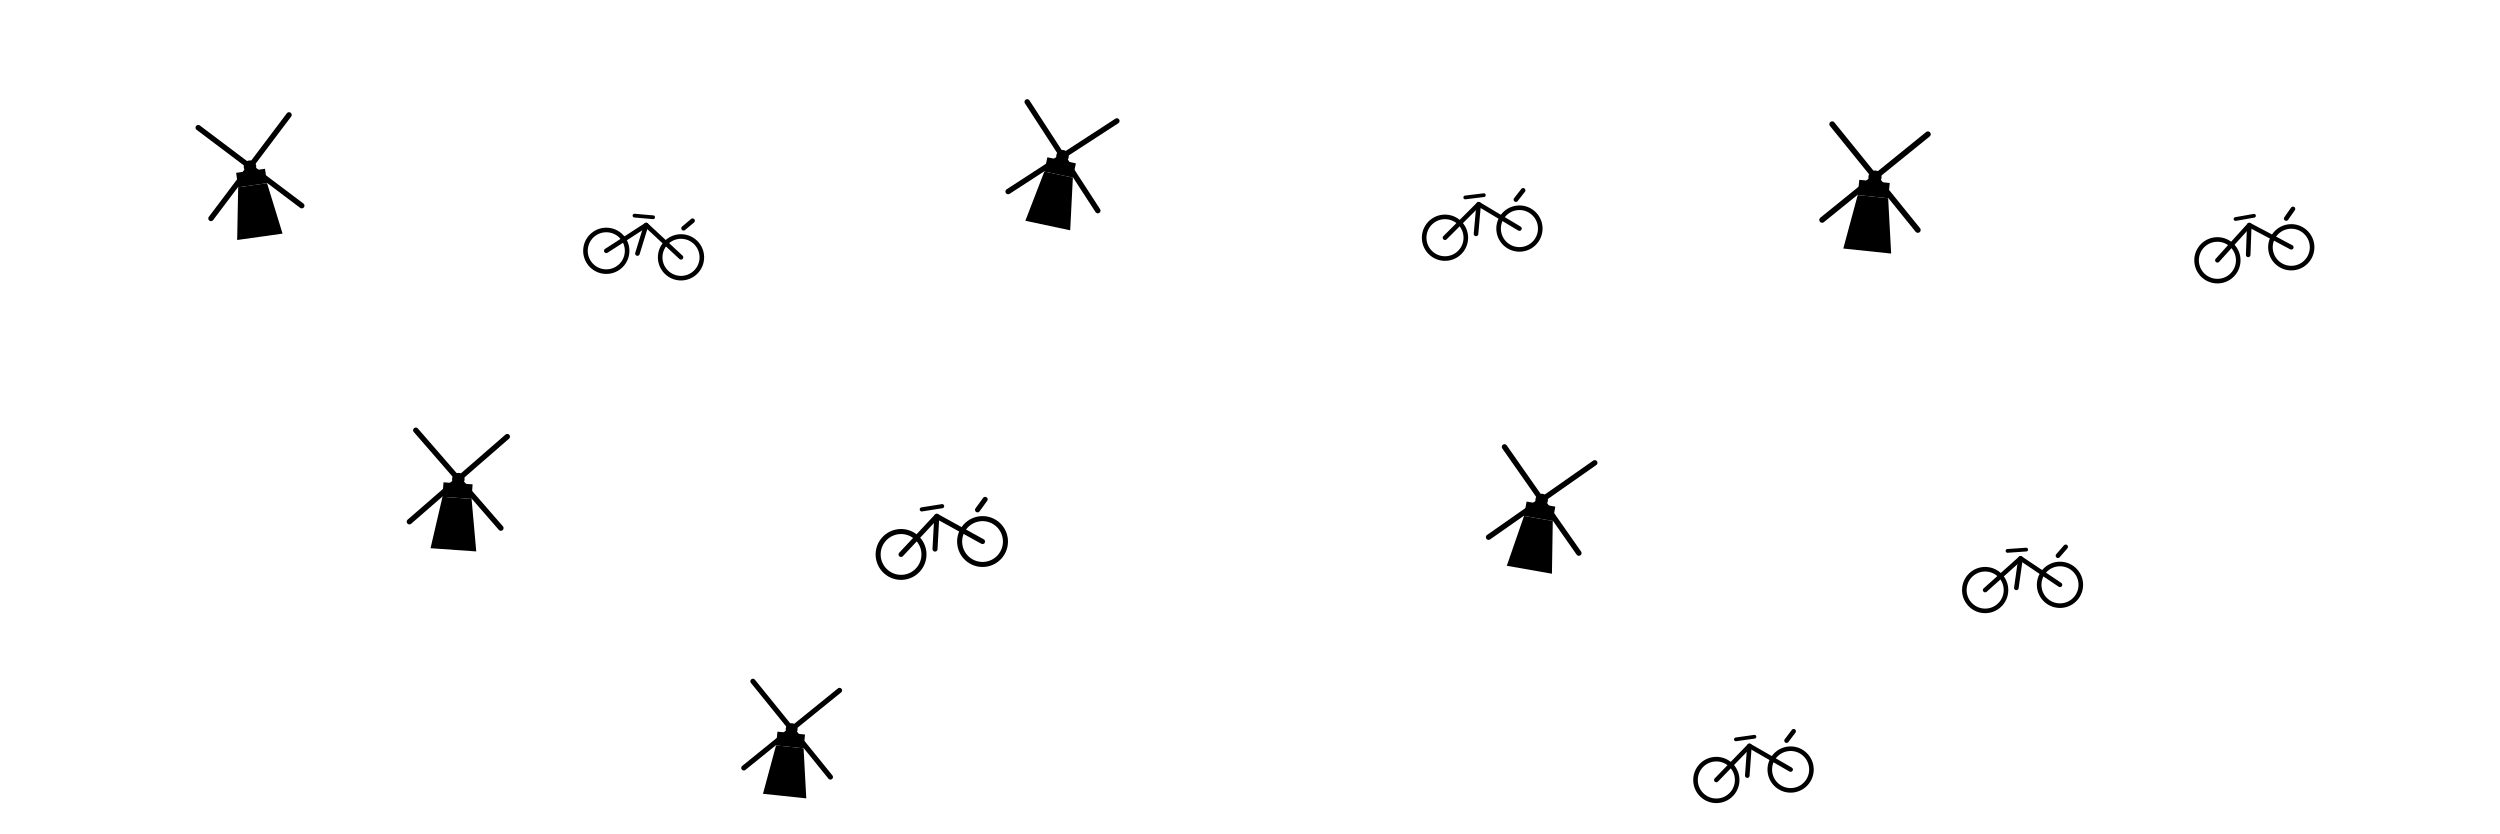
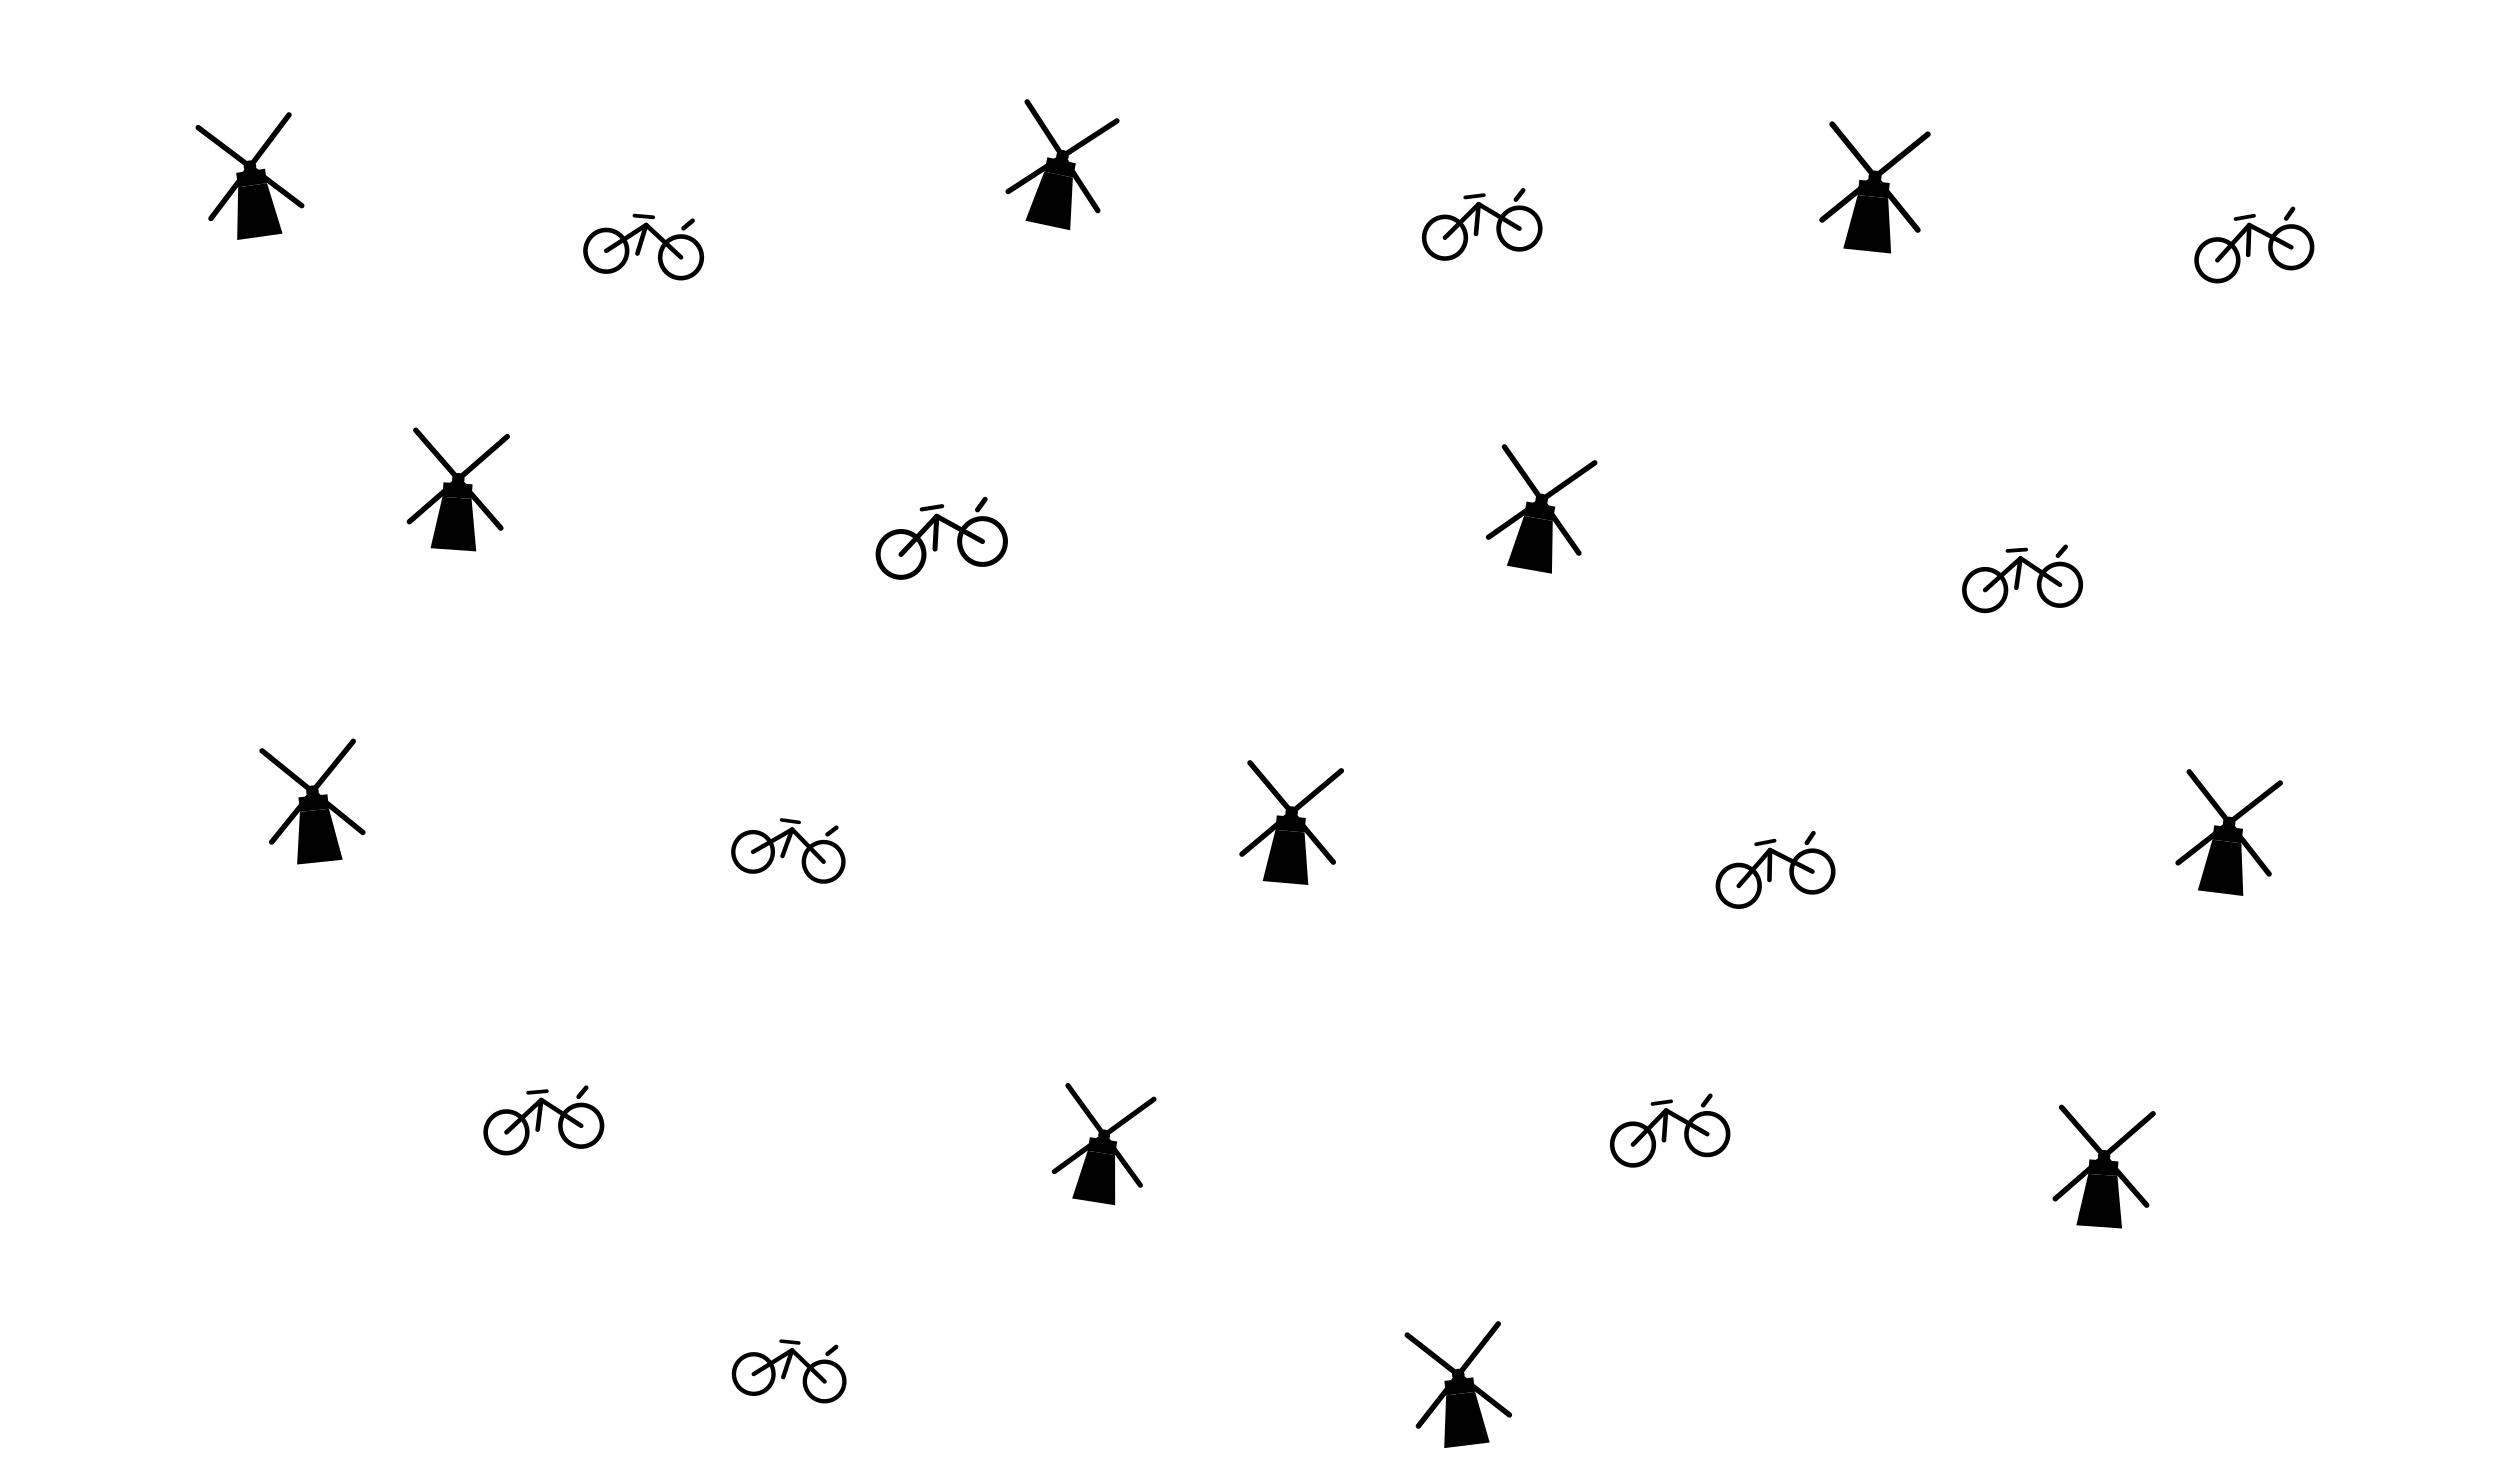
- <svg xmlns="http://www.w3.org/2000/svg" viewBox="0 0 1200 400" preserveAspectRatio="xMidYMid meet" aria-hidden="true">
+ <svg xmlns="http://www.w3.org/2000/svg" viewBox="0 0 1200 700" preserveAspectRatio="xMidYMid meet" aria-hidden="true">
  <defs>
    <g id="windmill" fill="currentColor" stroke="currentColor" stroke-linecap="round" stroke-linejoin="round">
      <line x1="-22" y1="-22" x2="22" y2="22" stroke-width="2.6" />
      <line x1="-22" y1="22" x2="22" y2="-22" stroke-width="2.6" />
      <circle cx="0" cy="0" r="3" stroke="none" />
      <rect x="-7" y="2" width="14" height="7" stroke="none" />
      <path d="M -7 9 L 7 9 L 11 34 L -11 34 Z" stroke="none" />
    </g>
    <g id="bicycle" fill="none" stroke="currentColor" stroke-width="2.2" stroke-linecap="round" stroke-linejoin="round">
      <circle cx="-18" cy="12" r="10" />
      <circle cx="18" cy="12" r="10" />
      <path d="M -18 12 L 0 -2 L 18 12" />
      <path d="M 0 -2 L -3 12" />
      <path d="M 18 -2 L 22 -6" />
      <line x1="-6" y1="-6" x2="3" y2="-6" stroke-width="1.8" />
+     </g>
+     <g id="sunglasses" fill="none" stroke="currentColor" stroke-width="2" stroke-linecap="round" stroke-linejoin="round">
+       <ellipse cx="-13" cy="0" rx="9" ry="7" />
+       <ellipse cx="13" cy="0" rx="9" ry="7" />
+       <path d="M -4 -1 Q 0 -5 4 -1" />
+       <line x1="-22" y1="-3" x2="-27" y2="-1" />
+       <line x1="22" y1="-3" x2="27" y2="-1" />
+     </g>
+     <g id="remote" fill="none" stroke="currentColor" stroke-width="1.8" stroke-linecap="round" stroke-linejoin="round">
+       <rect x="-8" y="-22" width="16" height="44" rx="4" />
+       <line x1="-3" y1="-17" x2="3" y2="-17" stroke-width="1.4" />
+       <circle cx="0" cy="-11" r="1.6" fill="currentColor" stroke="none" />
+       <circle cx="0" cy="0" r="5" stroke-width="1.4" />
+       <circle cx="0" cy="0" r="1.4" fill="currentColor" stroke="none" />
+       <circle cx="-3" cy="10" r="1.3" fill="currentColor" stroke="none" />
+       <circle cx="3" cy="10" r="1.3" fill="currentColor" stroke="none" />
+       <circle cx="0" cy="16" r="1.3" fill="currentColor" stroke="none" />
+     </g>
+     <g id="book" fill="none" stroke="currentColor" stroke-width="1.8" stroke-linecap="round" stroke-linejoin="round">
+       <path d="M -22 -10 L 0 -6 L 22 -10 L 22 12 L 0 16 L -22 12 Z" />
+       <line x1="0" y1="-6" x2="0" y2="16" />
+       <line x1="-17" y1="-3" x2="-5" y2="-1" stroke-width="1.2" />
+       <line x1="-17" y1="2" x2="-5" y2="4" stroke-width="1.2" />
+       <line x1="-17" y1="7" x2="-5" y2="9" stroke-width="1.2" />
+       <line x1="5" y1="-1" x2="17" y2="-3" stroke-width="1.2" />
+       <line x1="5" y1="4" x2="17" y2="2" stroke-width="1.2" />
+       <line x1="5" y1="9" x2="17" y2="7" stroke-width="1.2" />
    </g>
    <g id="stroopwafel" fill="none" stroke="currentColor" stroke-width="1.4" stroke-linecap="round">
      <circle cx="0" cy="0" r="14" />
      <line x1="-12" y1="-7" x2="12" y2="-7" />
      <line x1="-13" y1="-3" x2="13" y2="-3" />
      <line x1="-13" y1="3" x2="13" y2="3" />
      <line x1="-12" y1="7" x2="12" y2="7" />
      <line x1="-7" y1="-12" x2="-7" y2="12" />
      <line x1="-3" y1="-13" x2="-3" y2="13" />
      <line x1="3" y1="-13" x2="3" y2="13" />
      <line x1="7" y1="-12" x2="7" y2="12" />
    </g>
  </defs>
  <use href="#windmill" transform="translate(120 80) rotate(-8)" />
  <use href="#bicycle" transform="translate(310 110) rotate(5)" />
  <use href="#windmill" transform="translate(510 75) rotate(12)" />
  <use href="#bicycle" transform="translate(710 100) rotate(-7)" />
  <use href="#windmill" transform="translate(900 85) rotate(6) scale(1.05)" />
  <use href="#bicycle" transform="translate(1080 110) rotate(-10)" />
  <use href="#windmill" transform="translate(220 230) rotate(4)" />
  <use href="#bicycle" transform="translate(450 250) rotate(-9) scale(1.1)" />
  <use href="#windmill" transform="translate(740 240) rotate(10)" />
  <use href="#bicycle" transform="translate(970 270) rotate(-4)" />
-   <use href="#windmill" transform="translate(380 350) rotate(6) scale(0.95)" />
-   <use href="#bicycle" transform="translate(840 360) rotate(-8)" />
+   <use href="#windmill" transform="translate(150 380) rotate(-6)" />
+   <use href="#bicycle" transform="translate(380 400) rotate(8) scale(0.95)" />
+   <use href="#windmill" transform="translate(620 390) rotate(5)" />
+   <use href="#bicycle" transform="translate(850 410) rotate(-11)" />
+   <use href="#windmill" transform="translate(1070 395) rotate(7)" />
+   <use href="#bicycle" transform="translate(260 530) rotate(-5)" />
+   <use href="#windmill" transform="translate(530 545) rotate(9) scale(0.95)" />
+   <use href="#bicycle" transform="translate(800 535) rotate(-8)" />
+   <use href="#windmill" transform="translate(1010 555) rotate(4)" />
+   <use href="#bicycle" transform="translate(380 650) rotate(6) scale(0.95)" />
+   <use href="#windmill" transform="translate(700 660) rotate(-7)" />
</svg>
